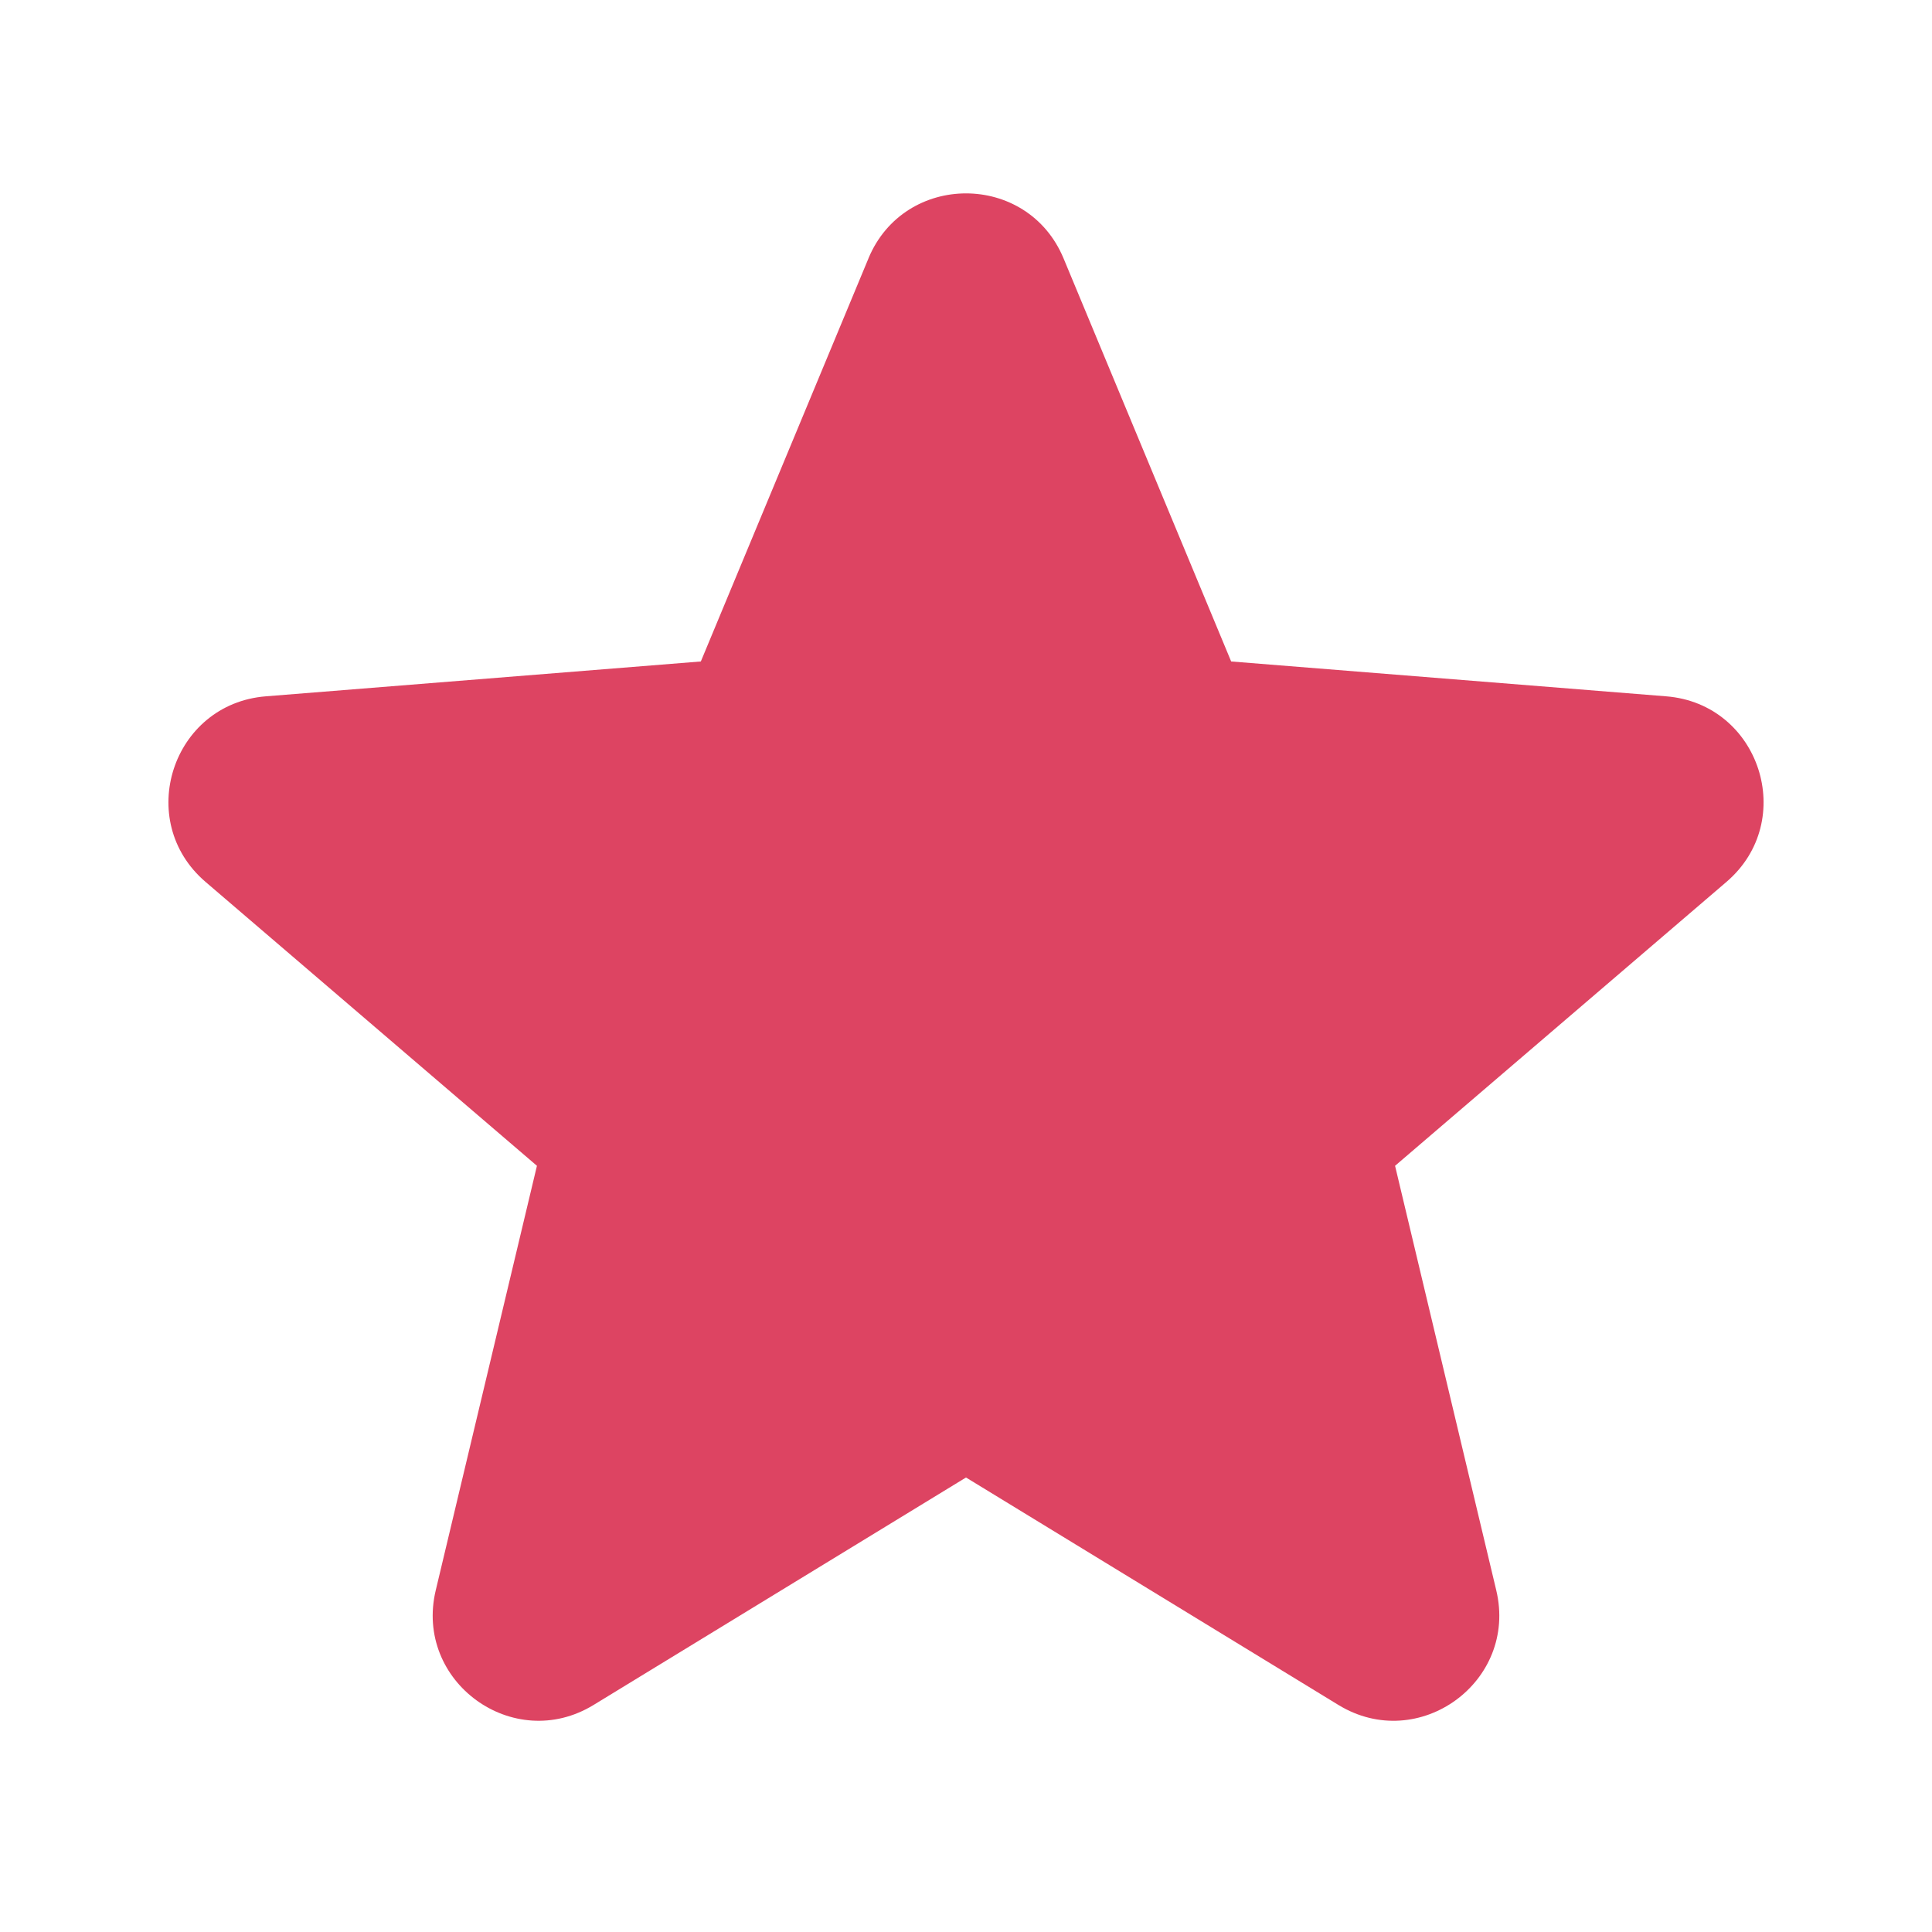
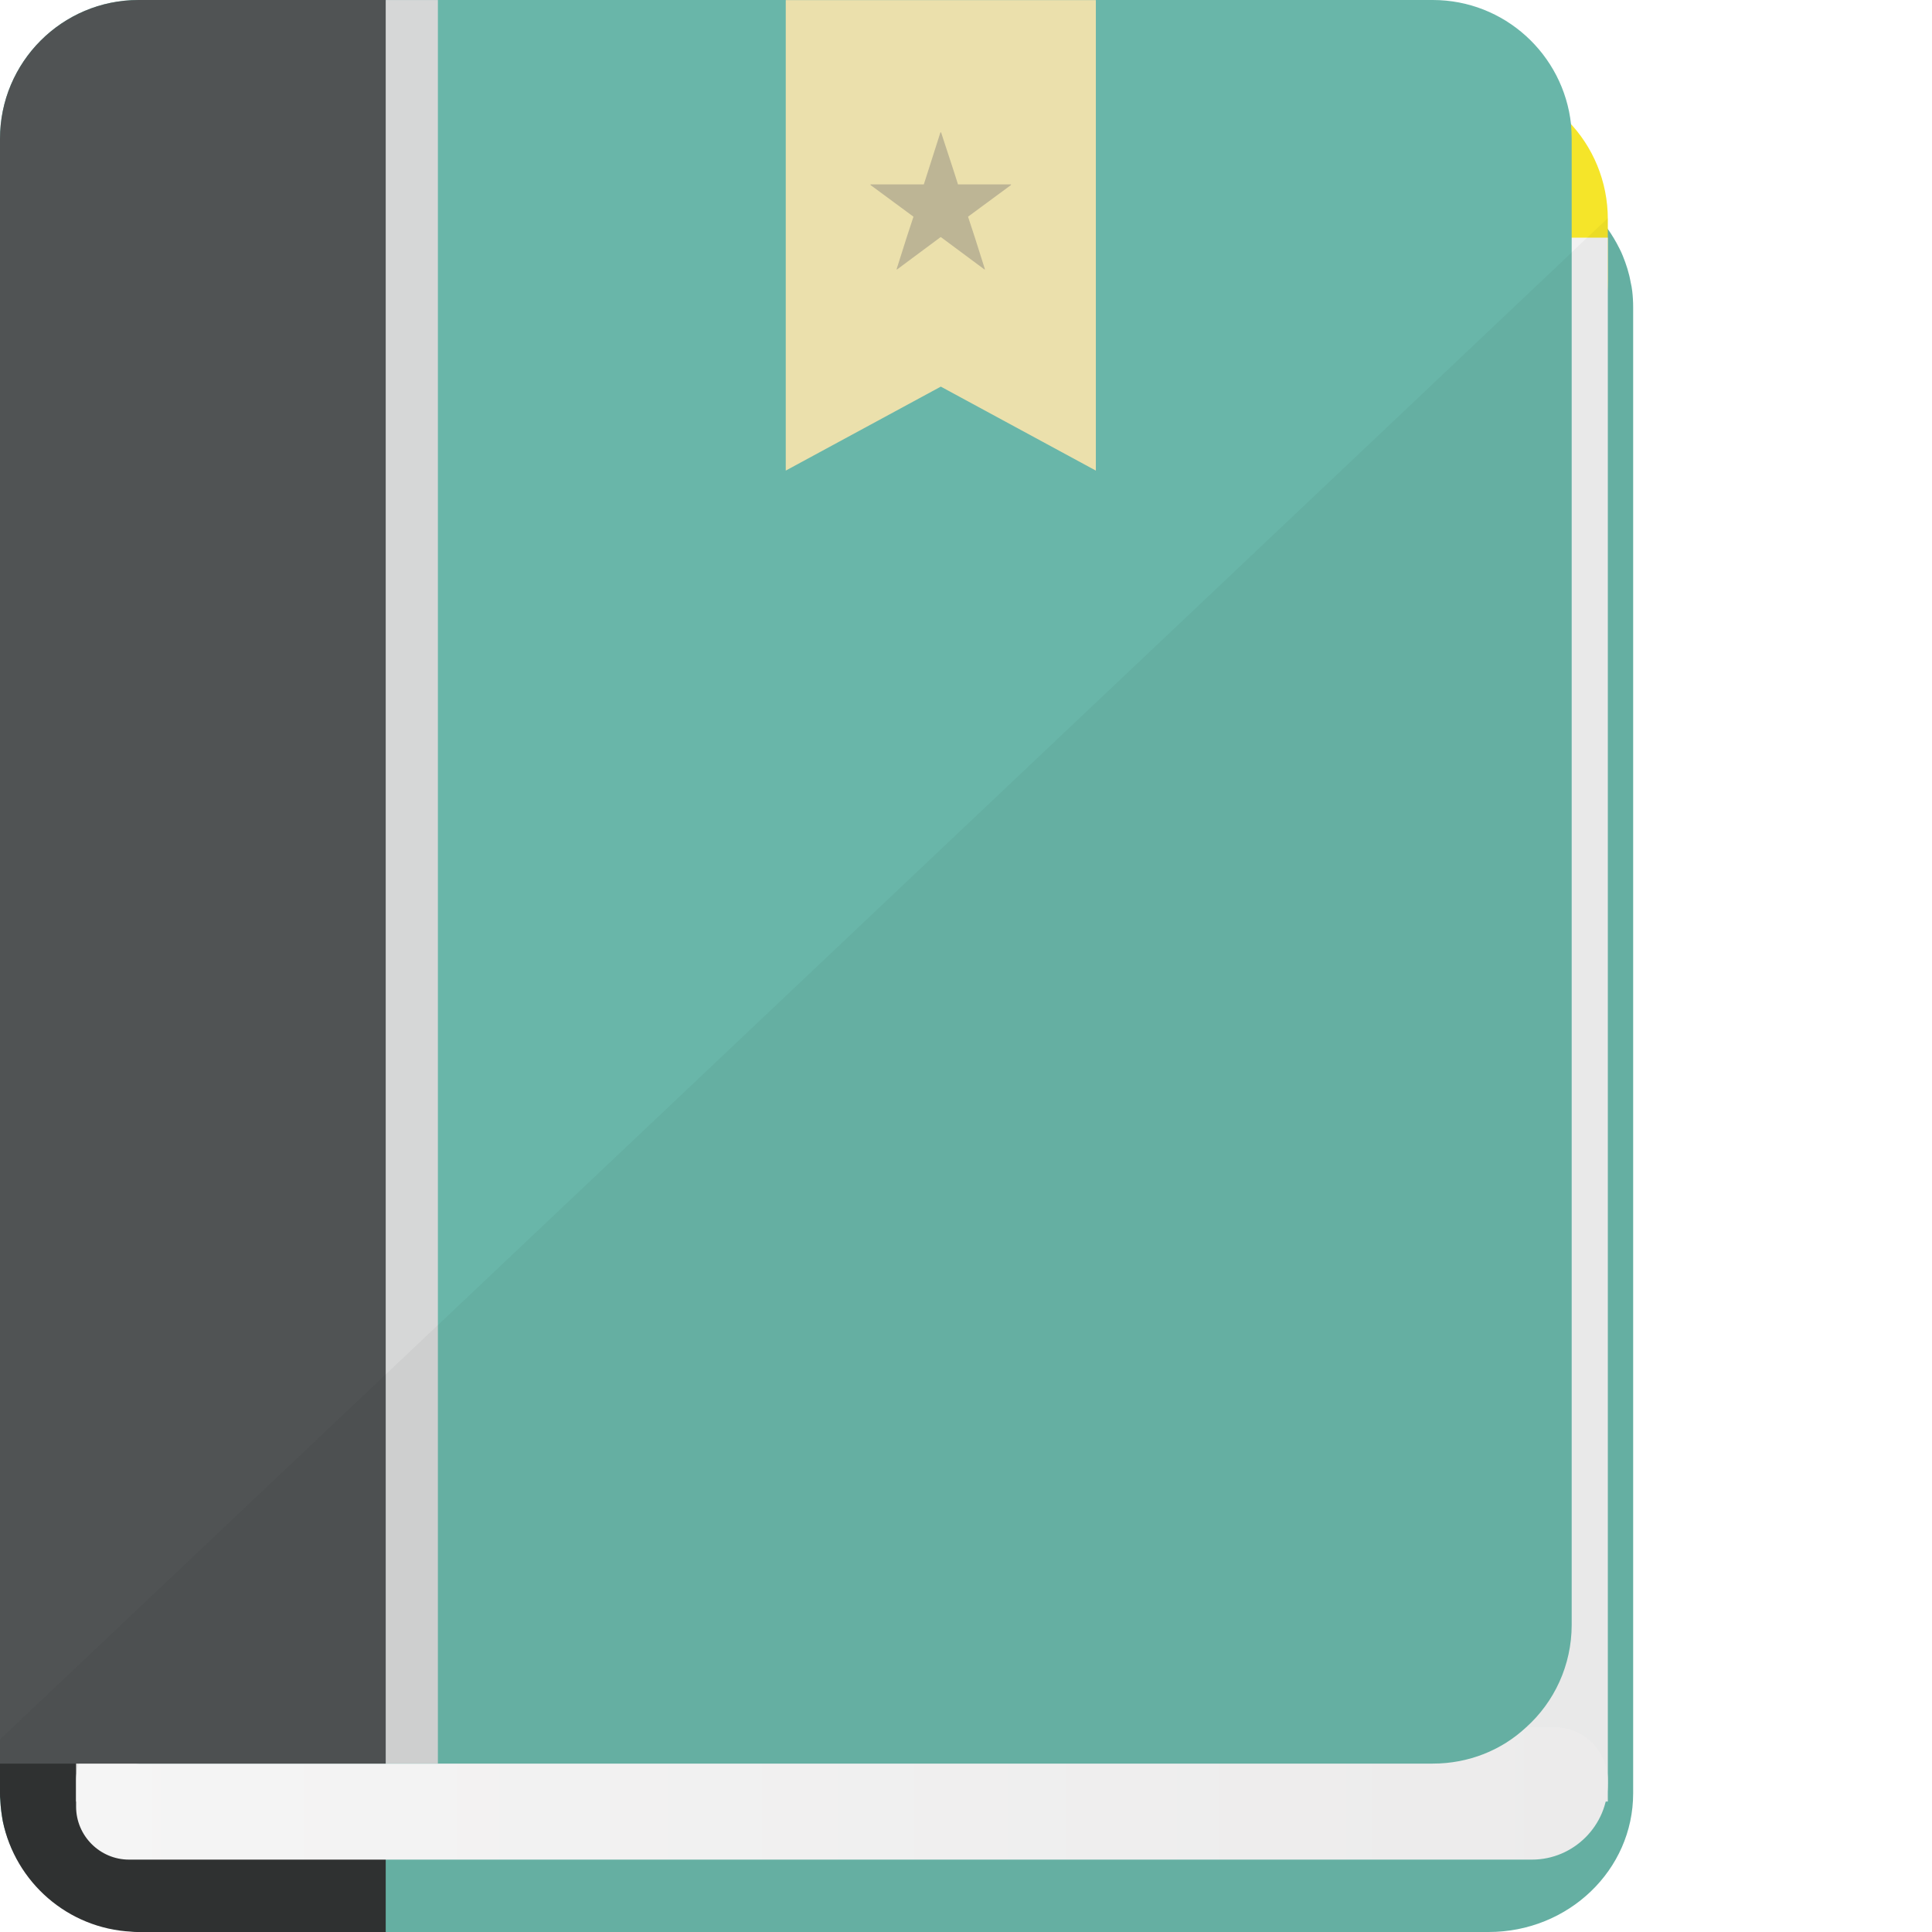
- <svg xmlns="http://www.w3.org/2000/svg" viewBox="0 0 24 24" width="1em" height="1em" fill="#DD4462">
-   <path fill-rule="evenodd" d="M10.788 3.21c.448-1.077 1.976-1.077 2.424 0l2.082 5.007 5.404.433c1.164.093 1.636 1.545.749 2.305l-4.117 3.527 1.257 5.273c.271 1.136-.964 2.033-1.96 1.425L12 18.354 7.373 21.18c-.996.608-2.231-.29-1.96-1.425l1.257-5.273-4.117-3.527c-.887-.76-.415-2.212.749-2.305l5.404-.433 2.082-5.006z" clip-rule="evenodd" />
+ <svg xmlns="http://www.w3.org/2000/svg" height="800px" width="800px" version="1.1" id="_x35_" viewBox="0 0 512 512" xml:space="preserve">
+   <g>
+     <path style="fill:#69B6A9;" d="M432.802,81.441v393.827c0,20.277-17.119,36.732-38.31,36.732H38.311   c-1.164,0-2.327-0.083-3.491-0.166c-16.953-1.496-30.665-13.463-34.072-29.169c-0.332-1.829-0.582-3.657-0.665-5.568   C0,476.515,0,475.85,0,475.268V81.441c0-2.576,0.249-4.986,0.748-7.396c1.829-8.31,6.482-15.541,13.047-20.859   c2.327-1.829,4.82-3.491,7.645-4.737c5.069-2.41,10.803-3.74,16.87-3.74h356.181c8.144,0,15.79,2.41,22.023,6.648   c3.158,2.161,5.983,4.737,8.31,7.645c0.415,0.499,0.831,1.08,1.246,1.662c1.164,1.662,2.161,3.324,3.075,5.152   c0.333,0.665,0.665,1.33,0.915,1.995c0.914,2.243,1.662,4.571,2.078,6.98c0.166,0.748,0.332,1.496,0.415,2.327   C432.719,78.533,432.802,79.945,432.802,81.441z" />
+     <path style="fill:#313333;" d="M102.217,44.71V512H36.732c-0.582,0-1.247,0-1.829-0.083c-16.953-0.831-30.831-13.13-34.155-29.252   c-0.332-1.829-0.582-3.657-0.665-5.568C0,476.515,0,475.85,0,475.268V81.441c0-2.576,0.249-4.986,0.748-7.396   c1.745-8.56,6.482-16.039,13.047-21.358c2.41-1.829,4.986-3.491,7.812-4.654c3.387-1.601,7.155-2.445,11.045-2.883   c0.813-0.115,1.631-0.201,2.46-0.266c0.55-0.024,1.064-0.175,1.62-0.175H102.217z" />
+     <polygon style="fill:#B2536C;" points="188.857,234.29 152.091,216.052 115.325,234.29 115.325,44.716 188.857,44.716  " />
+     <path style="fill:#F5E529;" d="M390.314,21.362h-270.67H55.945c-19.755,0-35.778,16.465-35.778,36.766v16.145   c0,20.3,16.023,36.766,35.778,36.766h63.699h270.67c19.755,0,35.778-16.465,35.778-36.766V58.128   C426.092,37.827,410.069,21.362,390.314,21.362z" />
+     <polygon style="fill:#F2F2F2;" points="426.092,62.979 119.644,62.979 20.167,62.979 20.167,477.437 119.644,477.437    426.092,477.437  " />
+     <linearGradient id="SVGID_1_" gradientUnits="userSpaceOnUse" x1="20.167" y1="475.275" x2="426.092" y2="475.275">
+       <stop offset="0" style="stop-color:#FFFFFF" />
+       <stop offset="0.995" style="stop-color:#F6F5F5" />
+     </linearGradient>
+     <path style="fill:url(#SVGID_1_);" d="M405.993,492.817H34.189c-7.712,0-14.023-6.31-14.023-14.023v-7.039   c0-7.712,6.31-14.023,14.023-14.023h377.88c7.712,0,14.023,6.31,14.023,14.023v0.962   C426.092,483.772,417.048,492.817,405.993,492.817z" />
+     <path style="fill:#69B6A9;" d="M416.514,36.815v393.744c0,10.803-4.654,20.527-12.05,27.175c-6.482,6.066-15.208,9.64-24.765,9.64   H36.732c-5.152,0-9.973-1.08-14.377-2.992c-0.748-0.25-1.496-0.582-2.16-0.997c-2.244-1.164-4.405-2.493-6.399-4.072   c-0.25-0.25-0.582-0.415-0.831-0.665c-1.828-1.579-3.491-3.324-4.986-5.236C2.992,447.179,0,439.201,0,430.559V36.815   C0,16.454,16.454,0,36.732,0h342.967c18.948,0,34.654,14.377,36.649,32.992c0,0,0,0,0,0.083   C416.431,34.322,416.514,35.569,416.514,36.815z" />
+     <path style="fill:#D6D7D7;" d="M116.046,0.021v467.324H13.823V36.786c0-20.301,16.465-36.766,36.766-36.766H116.046z" />
+     <path style="fill:#505354;" d="M102.217,0v467.374H0V36.815C0,16.454,16.454,0,36.732,0H102.217z" />
+     <polygon style="fill:#EBE0AC;" points="290.413,124.714 249.322,102.459 208.231,124.714 208.231,0.021 290.413,0.021  " />
+     <path style="fill:#BDB595;" d="M267.925,48.865h-14.044l-1.33-4.155l-3.158-9.64h-0.166l-3.075,9.64l-1.33,4.155h-14.128v0.166   l11.385,8.394l-1.828,5.568l-2.659,8.394h0.166l11.302-8.394l0.249-0.166l0.249,0.166l11.302,8.394h0.166l-2.659-8.394   l-1.828-5.568l11.385-8.394V48.865z" />
+     <path style="opacity:0.04;fill:#040000;" d="M432.802,81.441v393.827c0,20.277-17.119,36.732-38.31,36.732H36.732   c-0.582,0-1.247,0-1.829-0.083c-16.953-0.831-30.831-13.13-34.155-29.252c-0.332-1.829-0.582-3.657-0.665-5.568   C0,476.515,0,475.85,0,475.268v-14.293l7.978-7.563l5.817-5.485l6.399-6.067l82.023-77.618l13.795-13.047l253.881-240.169   l46.621-44.128l4.072-3.906l4.238-3.989l1.246-1.163v2.825c1.164,1.662,2.161,3.324,3.075,5.152   c0.333,0.665,0.665,1.33,0.915,1.995c0.914,2.243,1.662,4.571,2.078,6.98c0.166,0.748,0.332,1.496,0.415,2.327   C432.719,78.533,432.802,79.945,432.802,81.441z" />
+   </g>
</svg>
